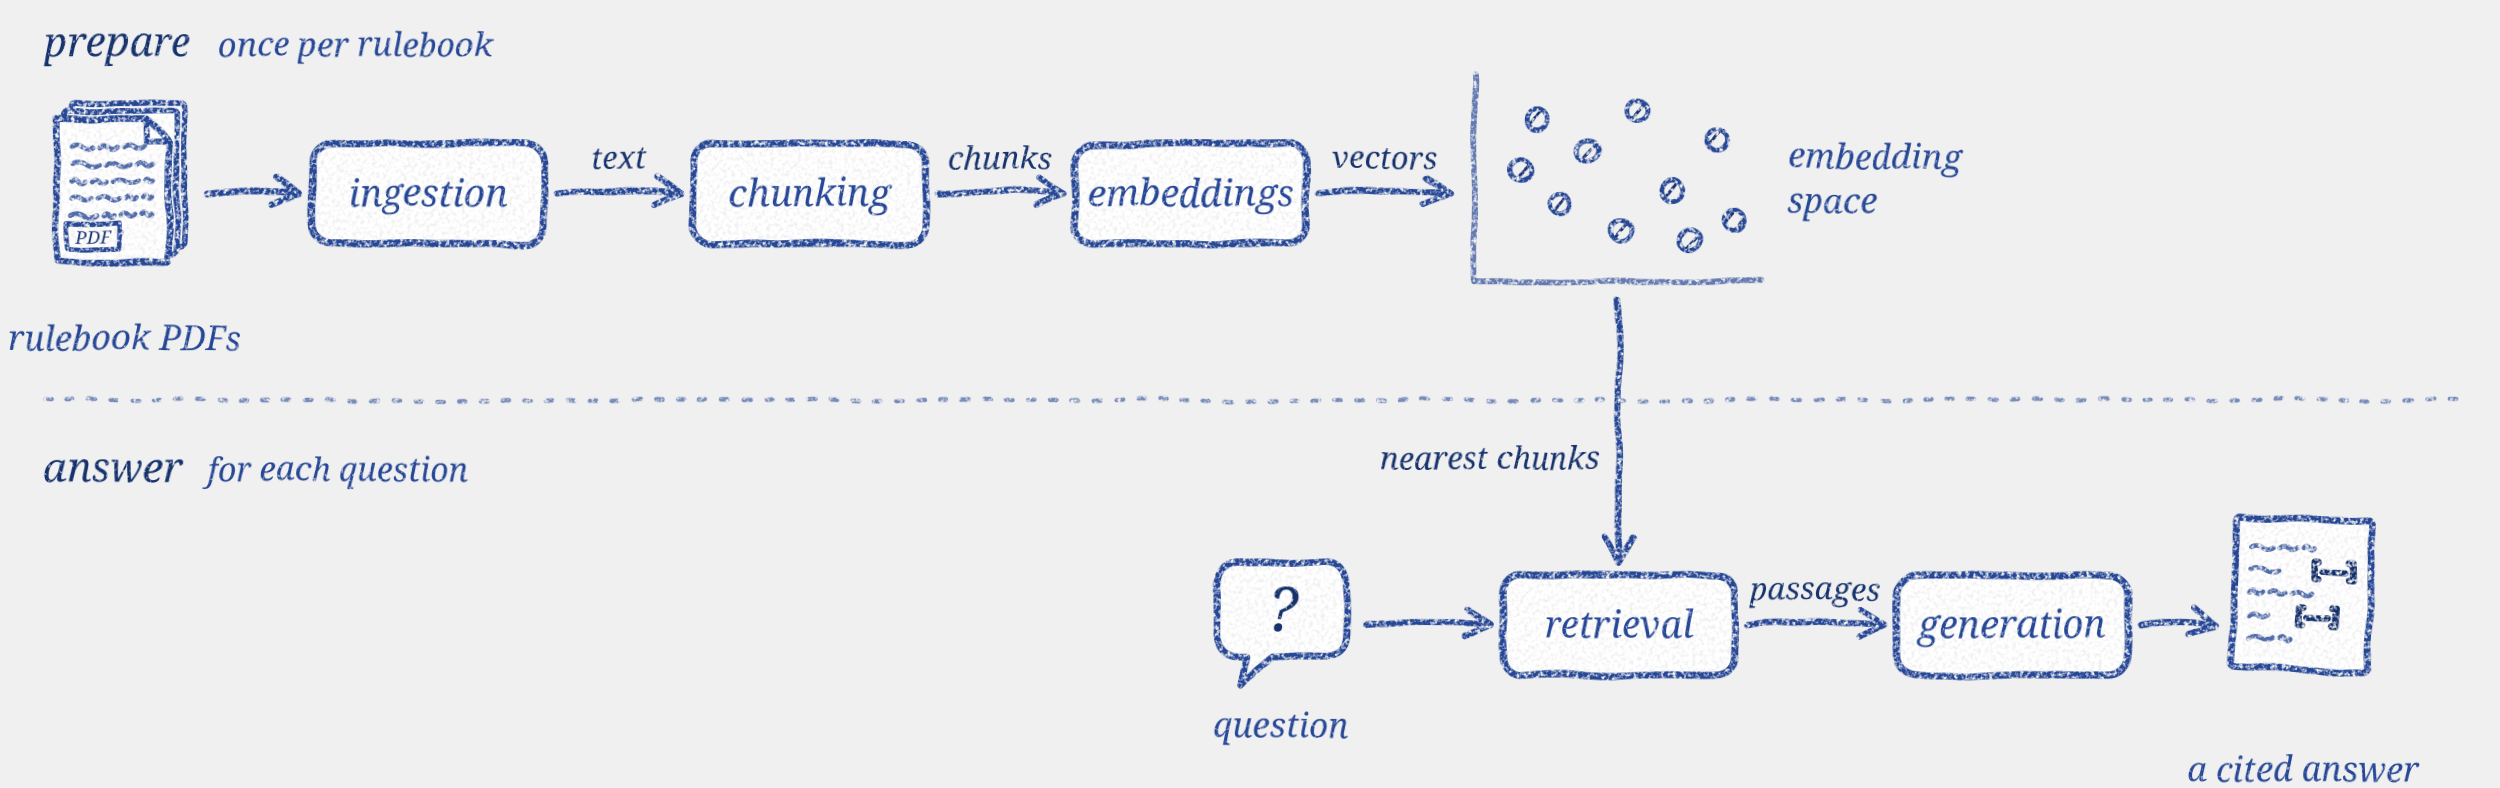
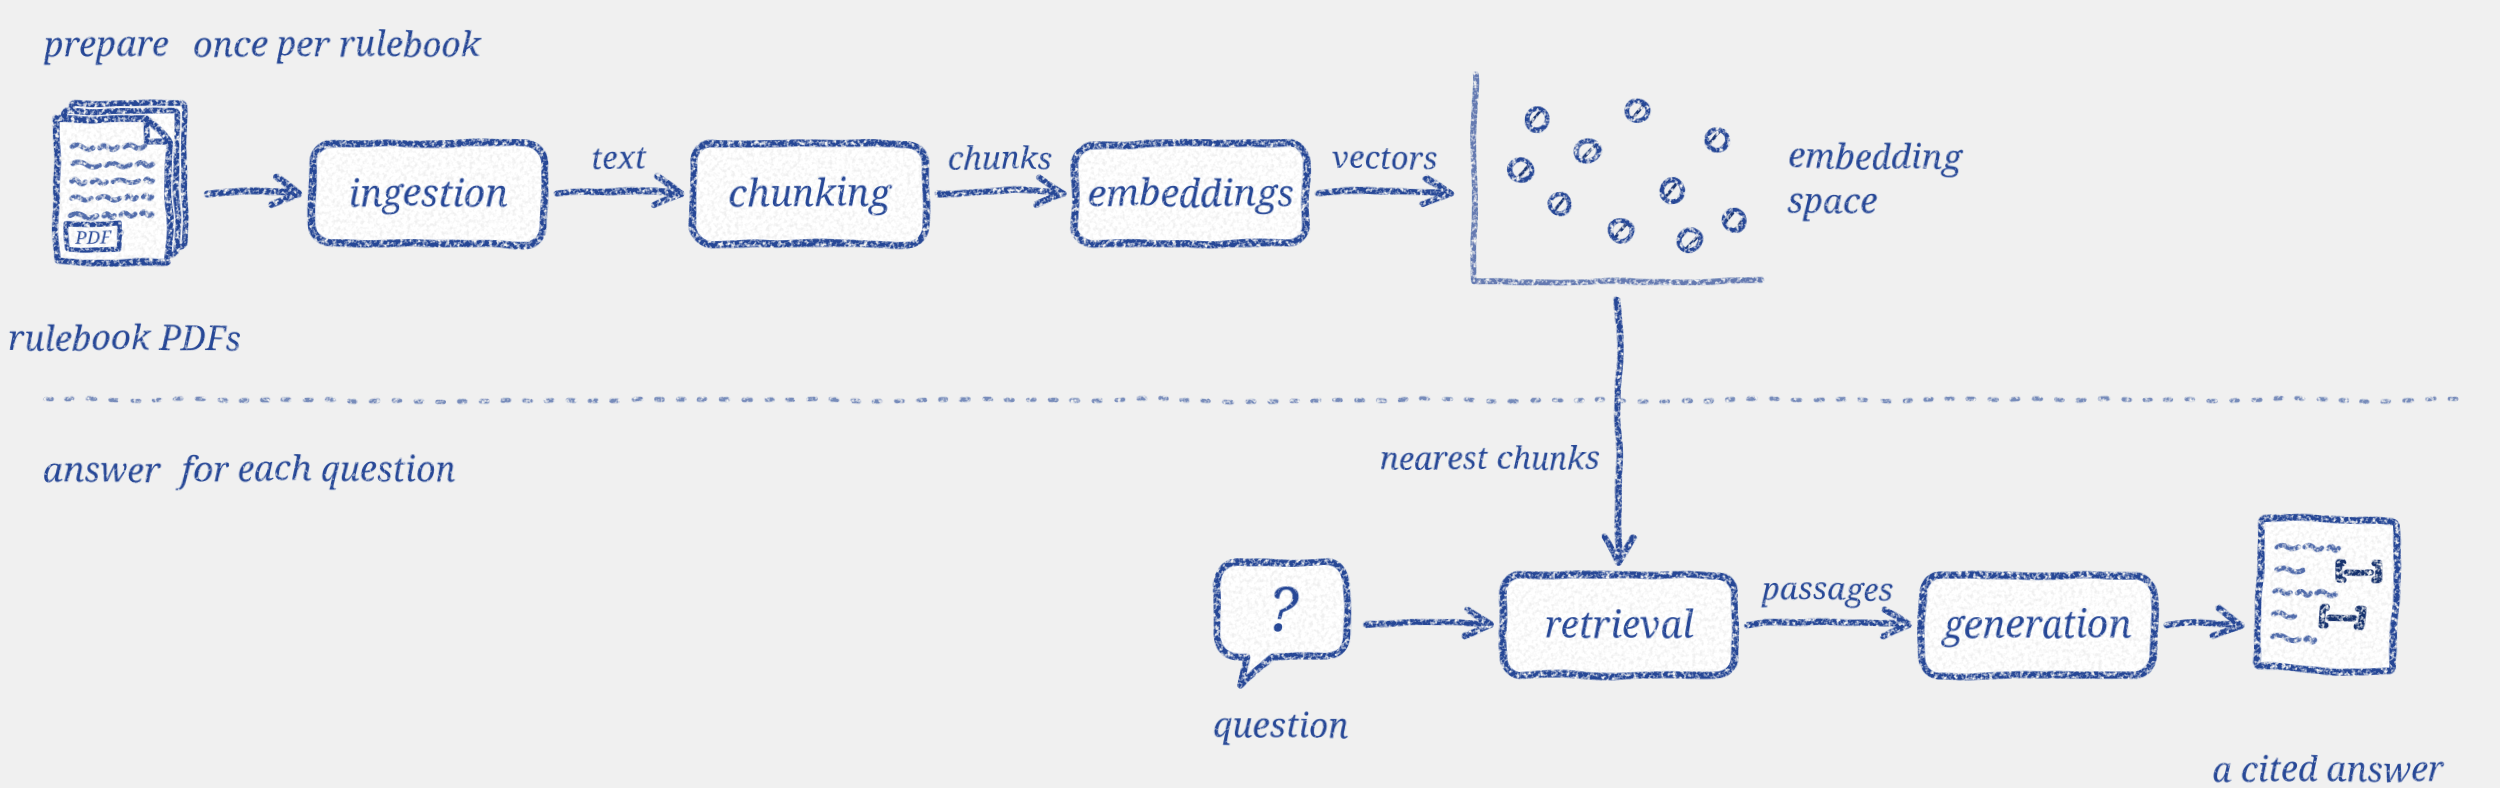
<svg xmlns="http://www.w3.org/2000/svg" viewBox="0 0 800 252" role="img" aria-label="Flow in two parts. Prepare, once per rulebook: rulebook PDFs through ingestion, chunking and embeddings into embedding space. Answer, for each question: retrieval searches that space, and generation writes a cited answer">
  <style>.ink path, .ink rect, .ink ellipse, .ink polygon, .ink circle { vector-effect: non-scaling-stroke; } .lines text { display: none; } .words :not(g):not(text) { display: none; }</style>
  <defs>
    <filter id="crayon" x="-5%" y="-5%" width="110%" height="110%">
      <feTurbulence type="fractalNoise" baseFrequency="0.05" numOctaves="2" seed="4" result="wob" />
      <feDisplacementMap in="SourceGraphic" in2="wob" scale="2.2" xChannelSelector="R" yChannelSelector="G" result="moved" />
      <feTurbulence type="fractalNoise" baseFrequency="0.8" numOctaves="2" seed="9" result="grain" />
      <feColorMatrix in="grain" type="matrix" values="0 0 0 0 0  0 0 0 0 0  0 0 0 0 0  -3 0 0 0 2.3" result="tooth" />
      <feComposite in="moved" in2="tooth" operator="in" />
    </filter>
    <filter id="crayon-words" x="-5%" y="-5%" width="110%" height="110%">
      <feTurbulence type="fractalNoise" baseFrequency="0.05" numOctaves="2" seed="4" result="wob" />
      <feDisplacementMap in="SourceGraphic" in2="wob" scale="1.4" xChannelSelector="R" yChannelSelector="G" result="moved" />
      <feTurbulence type="fractalNoise" baseFrequency="0.8" numOctaves="2" seed="9" result="grain" />
      <feColorMatrix in="grain" type="matrix" values="0 0 0 0 0  0 0 0 0 0  0 0 0 0 0  -3 0 0 0 2.8" result="tooth" />
      <feComposite in="moved" in2="tooth" operator="in" />
    </filter>
    <pattern id="h-tight-100" width="4" height="4" patternUnits="userSpaceOnUse" patternTransform="rotate(40) scale(1)">
      <line x1="0" y1="0" x2="0" y2="4" stroke="#18316d" stroke-width="2.0" opacity="1.0" />
    </pattern>
  </defs>
  <g class="ink lines" filter="url(#crayon)" fill="none" stroke="#264796" stroke-linecap="round" stroke-linejoin="round">
-     <text x="14" y="18" text-anchor="start" font-family="Georgia, serif" font-style="italic" font-size="13" fill="#18316d" stroke="none">prepare</text>
-     <text x="70" y="18" text-anchor="start" font-family="Georgia, serif" font-style="italic" font-size="10.5" fill="#264796" stroke="none">once per rulebook</text>
+     <text x="14" y="18" text-anchor="start" font-family="Georgia, serif" font-style="italic" font-size="11" fill="#264796" stroke="none">prepare</text>
+     <text x="62" y="18" text-anchor="start" font-family="Georgia, serif" font-style="italic" font-size="11" fill="#264796" stroke="none">once per rulebook</text>
    <g transform="translate(18 38) scale(0.62)">
      <rect x="8" y="-8" width="58" height="74" rx="2" fill="#fff" stroke-width="1.89" />
      <rect x="4" y="-4" width="58" height="74" rx="2" fill="#fff" stroke-width="1.89" />
      <g transform="rotate(0.0 29.0 37.0)">
        <path d="M0 0 L46 0 L58 12 L58 74 L0 74 Z" fill="#fff" stroke-width="2.17" />
        <path d="M46 0 L46 12 L58 12" stroke-width="1.74" />
        <path d="M8.0 14.0 q 2.8 -2 5.5 0 t 5.5 0 M22.5 14.0 q 2.2 -2 4.5 0 t 4.5 0 M35.0 14.0 q 2.5 -2 5.0 0 t 5.0 0 M8.0 23.0 q 3.5 -2 7.0 0 t 7.0 0 M25.5 23.0 q 3.2 -2 6.5 0 t 6.5 0 M42.0 23.0 q 2.0 -2 4.0 0 t 4.0 0 M8.0 32.0 q 1.8 -2 3.5 0 t 3.5 0 M18.5 32.0 q 1.8 -2 3.5 0 t 3.5 0 M29.0 32.0 q 3.5 -2 7.0 0 t 7.0 0 M46.5 32.0 q 0.9 -2 1.8 0 t 1.8 0 M8.0 41.0 q 2.5 -2 5.0 0 t 5.0 0 M21.5 41.0 q 2.8 -2 5.5 0 t 5.5 0 M36.0 41.0 q 1.5 -2 3.0 0 t 3.0 0 M45.5 41.0 q 1.1 -2 2.2 0 t 2.2 0 M8.0 50.0 q 3.2 -2 6.5 0 t 6.5 0 M24.5 50.0 q 1.2 -2 2.5 0 t 2.5 0 M33.0 50.0 q 2.0 -2 4.0 0 t 4.0 0 M44.5 50.0 q 1.2 -2 2.5 0 t 2.5 0 M8.0 59.0 q 1.5 -2 3.0 0 t 3.0 0 M17.5 59.0 q 2.2 -2 4.5 0 t 4.5 0 M30.0 59.0 q 0.8 -2 1.6 0 t 1.6 0" stroke-width="1.59" opacity="0.8" />
      </g>
      <rect x="6" y="54" width="26" height="13" fill="#fff" stroke-width="1.59" />
-       <text x="19" y="64" text-anchor="middle" font-family="Georgia, serif" font-style="italic" font-size="9" fill="#18316d" stroke="none">PDF</text>
+       <text x="19" y="64" text-anchor="middle" font-family="Georgia, serif" font-style="italic" font-size="9" fill="#264796" stroke="none">PDF</text>
    </g>
    <text x="40" y="112" text-anchor="middle" font-family="Georgia, serif" font-style="italic" font-size="11" fill="#264796" stroke="none">rulebook PDFs</text>
    <path d="M66.0 62.0 Q 81.0 60.0 96.0 62.0" stroke-width="2.03" />
    <path d="M88.7 56.6 L96.0 62.0 L87.5 65.3" stroke-width="2.03" />
    <rect x="100" y="46" width="74" height="32" rx="6" fill="#fff" stroke-width="2.32" />
    <text x="137.0" y="66" text-anchor="middle" font-family="Georgia, serif" font-style="italic" font-size="12" fill="#264796" stroke="none">ingestion</text>
    <rect x="222" y="46" width="74" height="32" rx="6" fill="#fff" stroke-width="2.32" />
    <text x="259.0" y="66" text-anchor="middle" font-family="Georgia, serif" font-style="italic" font-size="12" fill="#264796" stroke="none">chunking</text>
    <rect x="344" y="46" width="74" height="32" rx="6" fill="#fff" stroke-width="2.32" />
    <text x="381.0" y="66" text-anchor="middle" font-family="Georgia, serif" font-style="italic" font-size="12" fill="#264796" stroke="none">embeddings</text>
    <path d="M178.0 62.0 Q 198.0 60.0 218.0 62.0" stroke-width="2.03" />
    <path d="M210.5 56.8 L218.0 62.0 L209.6 65.6" stroke-width="2.03" />
-     <text x="198.0" y="54.0" text-anchor="middle" font-family="Georgia, serif" font-style="italic" font-size="10" fill="#18316d" stroke="none">text</text>
+     <text x="198.0" y="54.0" text-anchor="middle" font-family="Georgia, serif" font-style="italic" font-size="10" fill="#264796" stroke="none">text</text>
    <path d="M300.0 62.0 Q 320.0 60.0 340.0 62.0" stroke-width="2.03" />
    <path d="M332.5 56.8 L340.0 62.0 L331.6 65.6" stroke-width="2.03" />
-     <text x="320.0" y="54.0" text-anchor="middle" font-family="Georgia, serif" font-style="italic" font-size="10" fill="#18316d" stroke="none">chunks</text>
+     <text x="320.0" y="54.0" text-anchor="middle" font-family="Georgia, serif" font-style="italic" font-size="10" fill="#264796" stroke="none">chunks</text>
    <path d="M422.0 62.0 Q 443.0 60.0 464.0 62.0" stroke-width="2.03" />
    <path d="M456.5 56.9 L464.0 62.0 L455.6 65.6" stroke-width="2.03" />
-     <text x="443.0" y="54.0" text-anchor="middle" font-family="Georgia, serif" font-style="italic" font-size="10" fill="#18316d" stroke="none">vectors</text>
+     <text x="443.0" y="54.0" text-anchor="middle" font-family="Georgia, serif" font-style="italic" font-size="10" fill="#264796" stroke="none">vectors</text>
    <path d="M472 24 L472 90 L564 90" stroke-width="1.89" opacity="0.7" />
    <circle cx="491.8" cy="38.4" r="3.4" fill="url(#h-tight-100)" stroke-width="1.59" />
    <circle cx="508.0" cy="48.0" r="3.4" fill="url(#h-tight-100)" stroke-width="1.59" />
    <circle cx="524.2" cy="35.2" r="3.4" fill="url(#h-tight-100)" stroke-width="1.59" />
    <circle cx="499.0" cy="65.6" r="3.4" fill="url(#h-tight-100)" stroke-width="1.59" />
    <circle cx="535.0" cy="60.8" r="3.4" fill="url(#h-tight-100)" stroke-width="1.59" />
    <circle cx="549.4" cy="44.8" r="3.4" fill="url(#h-tight-100)" stroke-width="1.59" />
    <circle cx="518.8" cy="73.6" r="3.4" fill="url(#h-tight-100)" stroke-width="1.59" />
    <circle cx="554.8" cy="70.4" r="3.4" fill="url(#h-tight-100)" stroke-width="1.59" />
    <circle cx="486.4" cy="54.4" r="3.4" fill="url(#h-tight-100)" stroke-width="1.59" />
    <circle cx="540.4" cy="76.8" r="3.4" fill="url(#h-tight-100)" stroke-width="1.59" />
    <text x="572" y="54" text-anchor="start" font-family="Georgia, serif" font-style="italic" font-size="11" fill="#264796" stroke="none">embedding</text>
    <text x="572" y="68" text-anchor="start" font-family="Georgia, serif" font-style="italic" font-size="11" fill="#264796" stroke="none">space</text>
    <path d="M14 128 H786" stroke-width="1.45" stroke-dasharray="2 5" opacity="0.6" />
-     <text x="14" y="154" text-anchor="start" font-family="Georgia, serif" font-style="italic" font-size="13" fill="#18316d" stroke="none">answer</text>
-     <text x="66" y="154" text-anchor="start" font-family="Georgia, serif" font-style="italic" font-size="10.5" fill="#264796" stroke="none">for each question</text>
+     <text x="14" y="154" text-anchor="start" font-family="Georgia, serif" font-style="italic" font-size="11" fill="#264796" stroke="none">answer</text>
+     <text x="58" y="154" text-anchor="start" font-family="Georgia, serif" font-style="italic" font-size="11" fill="#264796" stroke="none">for each question</text>
    <path d="M397.0 180 H423.0 Q431.0 180 431.0 188 V202 Q431.0 210 423.0 210 H407.0 L397.0 219 L399.0 210 H397.0 Q389.0 210 389.0 202 V188 Q389.0 180 397.0 180 Z" fill="#fff" stroke-width="2.17" />
-     <text x="410.0" y="202.0" text-anchor="middle" font-family="Georgia, serif" font-style="italic" font-size="20" fill="#18316d" stroke="none">?</text>
+     <text x="410.0" y="202.0" text-anchor="middle" font-family="Georgia, serif" font-style="italic" font-size="20" fill="#264796" stroke="none">?</text>
    <text x="410.0" y="236" text-anchor="middle" font-family="Georgia, serif" font-style="italic" font-size="11" fill="#264796" stroke="none">question</text>
    <path d="M437.0 200.0 Q 457.0 198.0 477.0 200.0" stroke-width="2.03" />
    <path d="M469.5 194.8 L477.0 200.0 L468.6 203.6" stroke-width="2.03" />
    <rect x="481.0" y="184" width="74" height="32" rx="6" fill="#fff" stroke-width="2.32" />
    <text x="518.0" y="204" text-anchor="middle" font-family="Georgia, serif" font-style="italic" font-size="12" fill="#264796" stroke="none">retrieval</text>
    <path d="M518.0 96.0 Q 518.0 138.0 518.0 180.0" stroke-width="2.03" />
    <path d="M522.4 172.0 L518.0 180.0 L513.6 172.0" stroke-width="2.03" />
-     <text x="512.0" y="150" text-anchor="end" font-family="Georgia, serif" font-style="italic" font-size="10" fill="#18316d" stroke="none">nearest chunks</text>
-     <path d="M559.0 200.0 Q 581.0 198.0 603.0 200.0" stroke-width="2.03" />
-     <path d="M595.4 194.9 L603.0 200.0 L594.6 203.7" stroke-width="2.03" />
-     <text x="581.0" y="192.0" text-anchor="middle" font-family="Georgia, serif" font-style="italic" font-size="10" fill="#18316d" stroke="none">passages</text>
-     <rect x="607.0" y="184" width="74" height="32" rx="6" fill="#fff" stroke-width="2.32" />
-     <text x="644.0" y="204" text-anchor="middle" font-family="Georgia, serif" font-style="italic" font-size="12" fill="#264796" stroke="none">generation</text>
-     <path d="M685.0 200.0 Q 697.0 198.0 709.0 200.0" stroke-width="2.03" />
-     <path d="M701.8 194.3 L709.0 200.0 L700.4 203.0" stroke-width="2.03" />
-     <g transform="translate(715.0 166) scale(0.62)">
+     <text x="512.0" y="150" text-anchor="end" font-family="Georgia, serif" font-style="italic" font-size="10" fill="#264796" stroke="none">nearest chunks</text>
+     <path d="M559.0 200.0 Q 585.0 198.0 611.0 200.0" stroke-width="2.03" />
+     <path d="M603.4 195.0 L611.0 200.0 L602.7 203.8" stroke-width="2.03" />
+     <text x="585.0" y="192.0" text-anchor="middle" font-family="Georgia, serif" font-style="italic" font-size="10" fill="#264796" stroke="none">passages</text>
+     <rect x="615.0" y="184" width="74" height="32" rx="6" fill="#fff" stroke-width="2.32" />
+     <text x="652.0" y="204" text-anchor="middle" font-family="Georgia, serif" font-style="italic" font-size="12" fill="#264796" stroke="none">generation</text>
+     <path d="M693.0 200.0 Q 705.0 198.0 717.0 200.0" stroke-width="2.03" />
+     <path d="M709.8 194.3 L717.0 200.0 L708.4 203.0" stroke-width="2.03" />
+     <g transform="translate(723.0 166) scale(0.62)">
      <g transform="rotate(2 35.0 39.0)">
        <rect x="0" y="0" width="70" height="78" rx="2" fill="#fff" stroke-width="2.17" />
        <path d="M8.0 15.0 q 2.8 -2 5.5 0 t 5.5 0 M22.5 15.0 q 2.2 -2 4.5 0 t 4.5 0 M35.0 15.0 q 1.3 -2 2.7 0 t 2.7 0" stroke-width="1.59" opacity="0.8" />
        <path d="M8.0 27.0 q 3.5 -2 7.0 0 t 7.0 0" stroke-width="1.59" opacity="0.8" />
        <path d="M43 22 h-2 v9 h2 M59 22 h2 v9 h-2" stroke="#18316d" stroke-width="2.17" />
        <path d="M45 27 h12" stroke="#18316d" stroke-width="2.03" />
        <path d="M8.0 39.0 q 1.8 -2 3.5 0 t 3.5 0 M18.5 39.0 q 1.8 -2 3.5 0 t 3.5 0 M29.0 39.0 q 2.6 -2 5.1 0 t 5.1 0" stroke-width="1.59" opacity="0.8" />
        <path d="M8.0 51.0 q 2.5 -2 5.0 0 t 5.0 0" stroke-width="1.59" opacity="0.8" />
        <path d="M35 46 h-2 v9 h2 M51 46 h2 v9 h-2" stroke="#18316d" stroke-width="2.17" />
        <path d="M37 51 h12" stroke="#18316d" stroke-width="2.03" />
        <path d="M8.0 63.0 q 3.2 -2 6.5 0 t 6.5 0 M24.5 63.0 q 1.2 -2 2.5 0 t 2.5 0" stroke-width="1.59" opacity="0.8" />
      </g>
    </g>
-     <text x="737.0" y="250" text-anchor="middle" font-family="Georgia, serif" font-style="italic" font-size="11" fill="#264796" stroke="none">a cited answer</text>
+     <text x="745.0" y="250" text-anchor="middle" font-family="Georgia, serif" font-style="italic" font-size="11" fill="#264796" stroke="none">a cited answer</text>
  </g>
  <g class="ink words" filter="url(#crayon-words)" fill="none" stroke="#264796" stroke-linecap="round" stroke-linejoin="round">
-     <text x="14" y="18" text-anchor="start" font-family="Georgia, serif" font-style="italic" font-size="13" fill="#18316d" stroke="none">prepare</text>
-     <text x="70" y="18" text-anchor="start" font-family="Georgia, serif" font-style="italic" font-size="10.5" fill="#264796" stroke="none">once per rulebook</text>
+     <text x="14" y="18" text-anchor="start" font-family="Georgia, serif" font-style="italic" font-size="11" fill="#264796" stroke="none">prepare</text>
+     <text x="62" y="18" text-anchor="start" font-family="Georgia, serif" font-style="italic" font-size="11" fill="#264796" stroke="none">once per rulebook</text>
    <g transform="translate(18 38) scale(0.62)">
      <rect x="8" y="-8" width="58" height="74" rx="2" fill="#fff" stroke-width="1.89" />
      <rect x="4" y="-4" width="58" height="74" rx="2" fill="#fff" stroke-width="1.89" />
      <g transform="rotate(0.0 29.0 37.0)">
        <path d="M0 0 L46 0 L58 12 L58 74 L0 74 Z" fill="#fff" stroke-width="2.17" />
        <path d="M46 0 L46 12 L58 12" stroke-width="1.74" />
        <path d="M8.0 14.0 q 2.8 -2 5.5 0 t 5.5 0 M22.5 14.0 q 2.2 -2 4.5 0 t 4.5 0 M35.0 14.0 q 2.5 -2 5.0 0 t 5.0 0 M8.0 23.0 q 3.5 -2 7.0 0 t 7.0 0 M25.5 23.0 q 3.2 -2 6.5 0 t 6.5 0 M42.0 23.0 q 2.0 -2 4.0 0 t 4.0 0 M8.0 32.0 q 1.8 -2 3.5 0 t 3.5 0 M18.5 32.0 q 1.8 -2 3.5 0 t 3.5 0 M29.0 32.0 q 3.5 -2 7.0 0 t 7.0 0 M46.5 32.0 q 0.9 -2 1.8 0 t 1.8 0 M8.0 41.0 q 2.5 -2 5.0 0 t 5.0 0 M21.5 41.0 q 2.8 -2 5.5 0 t 5.5 0 M36.0 41.0 q 1.5 -2 3.0 0 t 3.0 0 M45.5 41.0 q 1.1 -2 2.2 0 t 2.2 0 M8.0 50.0 q 3.2 -2 6.5 0 t 6.5 0 M24.5 50.0 q 1.2 -2 2.5 0 t 2.5 0 M33.0 50.0 q 2.0 -2 4.0 0 t 4.0 0 M44.5 50.0 q 1.2 -2 2.5 0 t 2.5 0 M8.0 59.0 q 1.5 -2 3.0 0 t 3.0 0 M17.5 59.0 q 2.2 -2 4.5 0 t 4.5 0 M30.0 59.0 q 0.8 -2 1.6 0 t 1.6 0" stroke-width="1.59" opacity="0.8" />
      </g>
      <rect x="6" y="54" width="26" height="13" fill="#fff" stroke-width="1.59" />
-       <text x="19" y="64" text-anchor="middle" font-family="Georgia, serif" font-style="italic" font-size="9" fill="#18316d" stroke="none">PDF</text>
+       <text x="19" y="64" text-anchor="middle" font-family="Georgia, serif" font-style="italic" font-size="9" fill="#264796" stroke="none">PDF</text>
    </g>
    <text x="40" y="112" text-anchor="middle" font-family="Georgia, serif" font-style="italic" font-size="11" fill="#264796" stroke="none">rulebook PDFs</text>
    <path d="M66.0 62.0 Q 81.0 60.0 96.0 62.0" stroke-width="2.03" />
    <path d="M88.7 56.6 L96.0 62.0 L87.5 65.3" stroke-width="2.03" />
    <rect x="100" y="46" width="74" height="32" rx="6" fill="#fff" stroke-width="2.32" />
    <text x="137.0" y="66" text-anchor="middle" font-family="Georgia, serif" font-style="italic" font-size="12" fill="#264796" stroke="none">ingestion</text>
    <rect x="222" y="46" width="74" height="32" rx="6" fill="#fff" stroke-width="2.32" />
    <text x="259.0" y="66" text-anchor="middle" font-family="Georgia, serif" font-style="italic" font-size="12" fill="#264796" stroke="none">chunking</text>
    <rect x="344" y="46" width="74" height="32" rx="6" fill="#fff" stroke-width="2.32" />
    <text x="381.0" y="66" text-anchor="middle" font-family="Georgia, serif" font-style="italic" font-size="12" fill="#264796" stroke="none">embeddings</text>
    <path d="M178.0 62.0 Q 198.0 60.0 218.0 62.0" stroke-width="2.03" />
    <path d="M210.5 56.8 L218.0 62.0 L209.6 65.6" stroke-width="2.03" />
-     <text x="198.0" y="54.0" text-anchor="middle" font-family="Georgia, serif" font-style="italic" font-size="10" fill="#18316d" stroke="none">text</text>
+     <text x="198.0" y="54.0" text-anchor="middle" font-family="Georgia, serif" font-style="italic" font-size="10" fill="#264796" stroke="none">text</text>
    <path d="M300.0 62.0 Q 320.0 60.0 340.0 62.0" stroke-width="2.03" />
    <path d="M332.5 56.8 L340.0 62.0 L331.6 65.6" stroke-width="2.03" />
-     <text x="320.0" y="54.0" text-anchor="middle" font-family="Georgia, serif" font-style="italic" font-size="10" fill="#18316d" stroke="none">chunks</text>
+     <text x="320.0" y="54.0" text-anchor="middle" font-family="Georgia, serif" font-style="italic" font-size="10" fill="#264796" stroke="none">chunks</text>
    <path d="M422.0 62.0 Q 443.0 60.0 464.0 62.0" stroke-width="2.03" />
    <path d="M456.5 56.9 L464.0 62.0 L455.6 65.6" stroke-width="2.03" />
-     <text x="443.0" y="54.0" text-anchor="middle" font-family="Georgia, serif" font-style="italic" font-size="10" fill="#18316d" stroke="none">vectors</text>
+     <text x="443.0" y="54.0" text-anchor="middle" font-family="Georgia, serif" font-style="italic" font-size="10" fill="#264796" stroke="none">vectors</text>
    <path d="M472 24 L472 90 L564 90" stroke-width="1.89" opacity="0.7" />
    <circle cx="491.8" cy="38.4" r="3.4" fill="url(#h-tight-100)" stroke-width="1.59" />
    <circle cx="508.0" cy="48.0" r="3.4" fill="url(#h-tight-100)" stroke-width="1.59" />
    <circle cx="524.2" cy="35.2" r="3.4" fill="url(#h-tight-100)" stroke-width="1.59" />
    <circle cx="499.0" cy="65.6" r="3.4" fill="url(#h-tight-100)" stroke-width="1.59" />
    <circle cx="535.0" cy="60.8" r="3.4" fill="url(#h-tight-100)" stroke-width="1.59" />
    <circle cx="549.4" cy="44.8" r="3.4" fill="url(#h-tight-100)" stroke-width="1.59" />
    <circle cx="518.8" cy="73.6" r="3.4" fill="url(#h-tight-100)" stroke-width="1.59" />
    <circle cx="554.8" cy="70.4" r="3.4" fill="url(#h-tight-100)" stroke-width="1.59" />
    <circle cx="486.4" cy="54.4" r="3.4" fill="url(#h-tight-100)" stroke-width="1.59" />
    <circle cx="540.4" cy="76.8" r="3.4" fill="url(#h-tight-100)" stroke-width="1.59" />
    <text x="572" y="54" text-anchor="start" font-family="Georgia, serif" font-style="italic" font-size="11" fill="#264796" stroke="none">embedding</text>
    <text x="572" y="68" text-anchor="start" font-family="Georgia, serif" font-style="italic" font-size="11" fill="#264796" stroke="none">space</text>
    <path d="M14 128 H786" stroke-width="1.45" stroke-dasharray="2 5" opacity="0.6" />
-     <text x="14" y="154" text-anchor="start" font-family="Georgia, serif" font-style="italic" font-size="13" fill="#18316d" stroke="none">answer</text>
-     <text x="66" y="154" text-anchor="start" font-family="Georgia, serif" font-style="italic" font-size="10.5" fill="#264796" stroke="none">for each question</text>
+     <text x="14" y="154" text-anchor="start" font-family="Georgia, serif" font-style="italic" font-size="11" fill="#264796" stroke="none">answer</text>
+     <text x="58" y="154" text-anchor="start" font-family="Georgia, serif" font-style="italic" font-size="11" fill="#264796" stroke="none">for each question</text>
    <path d="M397.0 180 H423.0 Q431.0 180 431.0 188 V202 Q431.0 210 423.0 210 H407.0 L397.0 219 L399.0 210 H397.0 Q389.0 210 389.0 202 V188 Q389.0 180 397.0 180 Z" fill="#fff" stroke-width="2.17" />
-     <text x="410.0" y="202.0" text-anchor="middle" font-family="Georgia, serif" font-style="italic" font-size="20" fill="#18316d" stroke="none">?</text>
+     <text x="410.0" y="202.0" text-anchor="middle" font-family="Georgia, serif" font-style="italic" font-size="20" fill="#264796" stroke="none">?</text>
    <text x="410.0" y="236" text-anchor="middle" font-family="Georgia, serif" font-style="italic" font-size="11" fill="#264796" stroke="none">question</text>
    <path d="M437.0 200.0 Q 457.0 198.0 477.0 200.0" stroke-width="2.03" />
    <path d="M469.5 194.8 L477.0 200.0 L468.6 203.6" stroke-width="2.03" />
    <rect x="481.0" y="184" width="74" height="32" rx="6" fill="#fff" stroke-width="2.32" />
    <text x="518.0" y="204" text-anchor="middle" font-family="Georgia, serif" font-style="italic" font-size="12" fill="#264796" stroke="none">retrieval</text>
    <path d="M518.0 96.0 Q 518.0 138.0 518.0 180.0" stroke-width="2.03" />
    <path d="M522.4 172.0 L518.0 180.0 L513.6 172.0" stroke-width="2.03" />
-     <text x="512.0" y="150" text-anchor="end" font-family="Georgia, serif" font-style="italic" font-size="10" fill="#18316d" stroke="none">nearest chunks</text>
-     <path d="M559.0 200.0 Q 581.0 198.0 603.0 200.0" stroke-width="2.03" />
-     <path d="M595.4 194.9 L603.0 200.0 L594.6 203.7" stroke-width="2.03" />
-     <text x="581.0" y="192.0" text-anchor="middle" font-family="Georgia, serif" font-style="italic" font-size="10" fill="#18316d" stroke="none">passages</text>
-     <rect x="607.0" y="184" width="74" height="32" rx="6" fill="#fff" stroke-width="2.32" />
-     <text x="644.0" y="204" text-anchor="middle" font-family="Georgia, serif" font-style="italic" font-size="12" fill="#264796" stroke="none">generation</text>
-     <path d="M685.0 200.0 Q 697.0 198.0 709.0 200.0" stroke-width="2.03" />
-     <path d="M701.8 194.3 L709.0 200.0 L700.4 203.0" stroke-width="2.03" />
-     <g transform="translate(715.0 166) scale(0.62)">
+     <text x="512.0" y="150" text-anchor="end" font-family="Georgia, serif" font-style="italic" font-size="10" fill="#264796" stroke="none">nearest chunks</text>
+     <path d="M559.0 200.0 Q 585.0 198.0 611.0 200.0" stroke-width="2.03" />
+     <path d="M603.4 195.0 L611.0 200.0 L602.7 203.8" stroke-width="2.03" />
+     <text x="585.0" y="192.0" text-anchor="middle" font-family="Georgia, serif" font-style="italic" font-size="10" fill="#264796" stroke="none">passages</text>
+     <rect x="615.0" y="184" width="74" height="32" rx="6" fill="#fff" stroke-width="2.32" />
+     <text x="652.0" y="204" text-anchor="middle" font-family="Georgia, serif" font-style="italic" font-size="12" fill="#264796" stroke="none">generation</text>
+     <path d="M693.0 200.0 Q 705.0 198.0 717.0 200.0" stroke-width="2.03" />
+     <path d="M709.8 194.3 L717.0 200.0 L708.4 203.0" stroke-width="2.03" />
+     <g transform="translate(723.0 166) scale(0.62)">
      <g transform="rotate(2 35.0 39.0)">
        <rect x="0" y="0" width="70" height="78" rx="2" fill="#fff" stroke-width="2.17" />
        <path d="M8.0 15.0 q 2.8 -2 5.5 0 t 5.5 0 M22.5 15.0 q 2.2 -2 4.5 0 t 4.5 0 M35.0 15.0 q 1.3 -2 2.7 0 t 2.7 0" stroke-width="1.59" opacity="0.8" />
        <path d="M8.0 27.0 q 3.5 -2 7.0 0 t 7.0 0" stroke-width="1.59" opacity="0.8" />
        <path d="M43 22 h-2 v9 h2 M59 22 h2 v9 h-2" stroke="#18316d" stroke-width="2.17" />
        <path d="M45 27 h12" stroke="#18316d" stroke-width="2.03" />
        <path d="M8.0 39.0 q 1.8 -2 3.5 0 t 3.5 0 M18.5 39.0 q 1.8 -2 3.5 0 t 3.5 0 M29.0 39.0 q 2.6 -2 5.1 0 t 5.1 0" stroke-width="1.59" opacity="0.8" />
        <path d="M8.0 51.0 q 2.5 -2 5.0 0 t 5.0 0" stroke-width="1.59" opacity="0.8" />
        <path d="M35 46 h-2 v9 h2 M51 46 h2 v9 h-2" stroke="#18316d" stroke-width="2.17" />
        <path d="M37 51 h12" stroke="#18316d" stroke-width="2.03" />
        <path d="M8.0 63.0 q 3.2 -2 6.5 0 t 6.5 0 M24.5 63.0 q 1.2 -2 2.5 0 t 2.5 0" stroke-width="1.59" opacity="0.8" />
      </g>
    </g>
-     <text x="737.0" y="250" text-anchor="middle" font-family="Georgia, serif" font-style="italic" font-size="11" fill="#264796" stroke="none">a cited answer</text>
+     <text x="745.0" y="250" text-anchor="middle" font-family="Georgia, serif" font-style="italic" font-size="11" fill="#264796" stroke="none">a cited answer</text>
  </g>
</svg>
